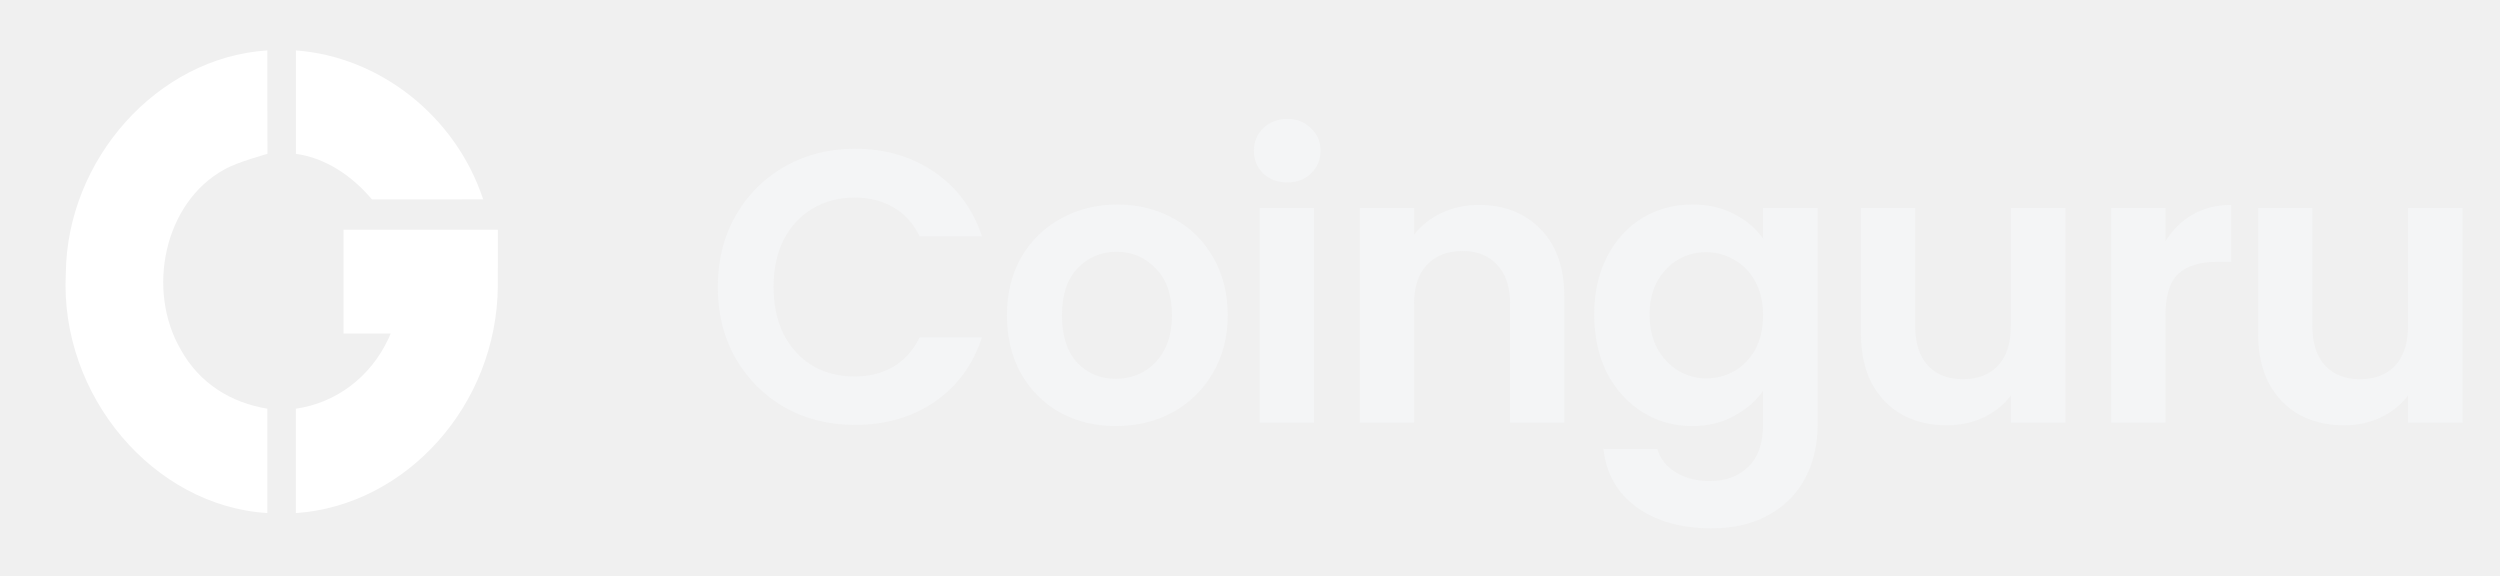
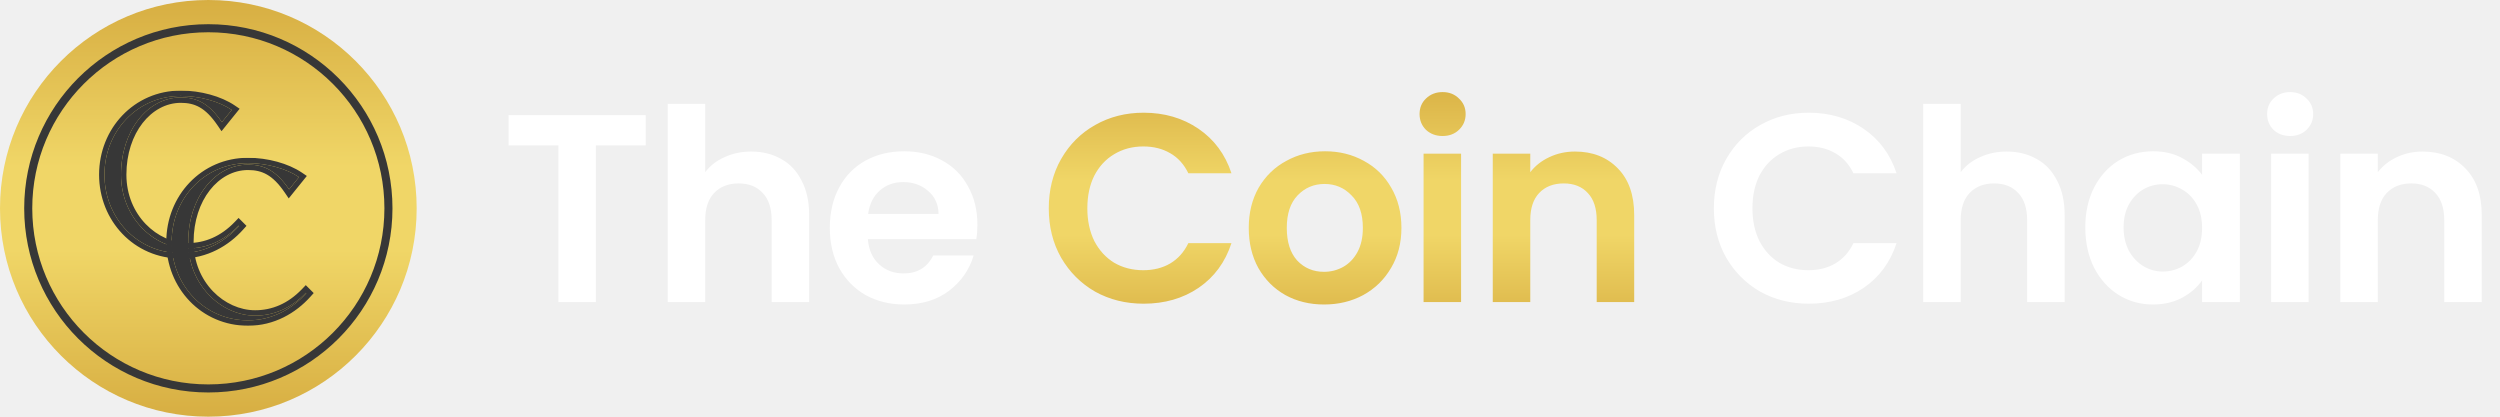
- <svg xmlns="http://www.w3.org/2000/svg" width="213" height="49" viewBox="0 0 213 49" fill="none">
-   <path d="M22.779 43.147C22.779 43.493 22.779 43.712 22.779 43.712C13.096 43.124 5.082 33.721 5.607 23.314C5.69 13.6 13.394 4.892 22.779 4.295C22.779 4.295 22.773 12.742 22.788 13.108C22.788 13.108 20.17 13.822 19.113 14.44C13.994 17.243 12.422 24.705 15.42 29.819C17.022 32.701 19.73 34.325 22.777 34.82C22.777 34.82 22.777 42.174 22.779 43.147Z" fill="white" />
-   <path d="M33.287 28.42L29.267 28.418C29.267 25.76 29.267 22.23 29.267 19.572L42.417 19.575L42.415 24.346C42.356 34.494 34.626 43.062 25.21 43.715V34.821C28.615 34.333 31.556 32.151 33.095 28.854L33.287 28.42Z" fill="white" />
-   <path d="M41.167 16.985C41.026 16.985 31.689 16.99 31.689 16.99C29.999 14.979 27.727 13.448 25.212 13.11V4.297C32.284 4.815 38.796 9.825 41.167 16.985Z" fill="white" />
-   <path d="M61.155 24.454C61.155 22.188 61.661 20.164 62.673 18.382C63.707 16.578 65.104 15.181 66.864 14.191C68.646 13.179 70.637 12.673 72.837 12.673C75.411 12.673 77.666 13.333 79.602 14.653C81.538 15.973 82.891 17.799 83.661 20.131H78.348C77.82 19.031 77.072 18.206 76.104 17.656C75.158 17.106 74.058 16.831 72.804 16.831C71.462 16.831 70.263 17.15 69.207 17.788C68.173 18.404 67.359 19.284 66.765 20.428C66.193 21.572 65.907 22.914 65.907 24.454C65.907 25.972 66.193 27.314 66.765 28.48C67.359 29.624 68.173 30.515 69.207 31.153C70.263 31.769 71.462 32.077 72.804 32.077C74.058 32.077 75.158 31.802 76.104 31.252C77.072 30.68 77.82 29.844 78.348 28.744H83.661C82.891 31.098 81.538 32.935 79.602 34.255C77.688 35.553 75.433 36.202 72.837 36.202C70.637 36.202 68.646 35.707 66.864 34.717C65.104 33.705 63.707 32.308 62.673 30.526C61.661 28.744 61.155 26.72 61.155 24.454ZM95.065 36.301C93.305 36.301 91.721 35.916 90.313 35.146C88.905 34.354 87.794 33.243 86.98 31.813C86.188 30.383 85.792 28.733 85.792 26.863C85.792 24.993 86.199 23.343 87.013 21.913C87.849 20.483 88.982 19.383 90.412 18.613C91.842 17.821 93.437 17.425 95.197 17.425C96.957 17.425 98.552 17.821 99.982 18.613C101.412 19.383 102.534 20.483 103.348 21.913C104.184 23.343 104.602 24.993 104.602 26.863C104.602 28.733 104.173 30.383 103.315 31.813C102.479 33.243 101.335 34.354 99.883 35.146C98.453 35.916 96.847 36.301 95.065 36.301ZM95.065 32.275C95.901 32.275 96.682 32.077 97.408 31.681C98.156 31.263 98.75 30.647 99.19 29.833C99.63 29.019 99.85 28.029 99.85 26.863C99.85 25.125 99.388 23.794 98.464 22.87C97.562 21.924 96.451 21.451 95.131 21.451C93.811 21.451 92.7 21.924 91.798 22.87C90.918 23.794 90.478 25.125 90.478 26.863C90.478 28.601 90.907 29.943 91.765 30.889C92.645 31.813 93.745 32.275 95.065 32.275ZM109.674 15.544C108.86 15.544 108.178 15.291 107.628 14.785C107.1 14.257 106.836 13.608 106.836 12.838C106.836 12.068 107.1 11.43 107.628 10.924C108.178 10.396 108.86 10.132 109.674 10.132C110.488 10.132 111.159 10.396 111.687 10.924C112.237 11.43 112.512 12.068 112.512 12.838C112.512 13.608 112.237 14.257 111.687 14.785C111.159 15.291 110.488 15.544 109.674 15.544ZM111.951 17.722V36.004H107.331V17.722H111.951ZM125.987 17.458C128.165 17.458 129.925 18.151 131.267 19.537C132.609 20.901 133.28 22.815 133.28 25.279V36.004H128.66V25.906C128.66 24.454 128.297 23.343 127.571 22.573C126.845 21.781 125.855 21.385 124.601 21.385C123.325 21.385 122.313 21.781 121.565 22.573C120.839 23.343 120.476 24.454 120.476 25.906V36.004H115.856V17.722H120.476V19.999C121.092 19.207 121.873 18.591 122.819 18.151C123.787 17.689 124.843 17.458 125.987 17.458ZM144.174 17.425C145.538 17.425 146.737 17.7 147.771 18.25C148.805 18.778 149.619 19.471 150.213 20.329V17.722H154.866V36.136C154.866 37.83 154.525 39.337 153.843 40.657C153.161 41.999 152.138 43.055 150.774 43.825C149.41 44.617 147.76 45.013 145.824 45.013C143.228 45.013 141.094 44.408 139.422 43.198C137.772 41.988 136.837 40.338 136.617 38.248H141.204C141.446 39.084 141.963 39.744 142.755 40.228C143.569 40.734 144.548 40.987 145.692 40.987C147.034 40.987 148.123 40.58 148.959 39.766C149.795 38.974 150.213 37.764 150.213 36.136V33.298C149.619 34.156 148.794 34.871 147.738 35.443C146.704 36.015 145.516 36.301 144.174 36.301C142.634 36.301 141.226 35.905 139.95 35.113C138.674 34.321 137.662 33.21 136.914 31.78C136.188 30.328 135.825 28.667 135.825 26.797C135.825 24.949 136.188 23.31 136.914 21.88C137.662 20.45 138.663 19.35 139.917 18.58C141.193 17.81 142.612 17.425 144.174 17.425ZM150.213 26.863C150.213 25.741 149.993 24.784 149.553 23.992C149.113 23.178 148.519 22.562 147.771 22.144C147.023 21.704 146.22 21.484 145.362 21.484C144.504 21.484 143.712 21.693 142.986 22.111C142.26 22.529 141.666 23.145 141.204 23.959C140.764 24.751 140.544 25.697 140.544 26.797C140.544 27.897 140.764 28.865 141.204 29.701C141.666 30.515 142.26 31.142 142.986 31.582C143.734 32.022 144.526 32.242 145.362 32.242C146.22 32.242 147.023 32.033 147.771 31.615C148.519 31.175 149.113 30.559 149.553 29.767C149.993 28.953 150.213 27.985 150.213 26.863ZM175.977 17.722V36.004H171.324V33.694C170.73 34.486 169.949 35.113 168.981 35.575C168.035 36.015 167.001 36.235 165.879 36.235C164.449 36.235 163.184 35.938 162.084 35.344C160.984 34.728 160.115 33.837 159.477 32.671C158.861 31.483 158.553 30.075 158.553 28.447V17.722H163.173V27.787C163.173 29.239 163.536 30.361 164.262 31.153C164.988 31.923 165.978 32.308 167.232 32.308C168.508 32.308 169.509 31.923 170.235 31.153C170.961 30.361 171.324 29.239 171.324 27.787V17.722H175.977ZM184.496 20.56C185.09 19.592 185.86 18.833 186.806 18.283C187.774 17.733 188.874 17.458 190.106 17.458V22.309H188.885C187.433 22.309 186.333 22.65 185.585 23.332C184.859 24.014 184.496 25.202 184.496 26.896V36.004H179.876V17.722H184.496V20.56ZM209.816 17.722V36.004H205.163V33.694C204.569 34.486 203.788 35.113 202.82 35.575C201.874 36.015 200.84 36.235 199.718 36.235C198.288 36.235 197.023 35.938 195.923 35.344C194.823 34.728 193.954 33.837 193.316 32.671C192.7 31.483 192.392 30.075 192.392 28.447V17.722H197.012V27.787C197.012 29.239 197.375 30.361 198.101 31.153C198.827 31.923 199.817 32.308 201.071 32.308C202.347 32.308 203.348 31.923 204.074 31.153C204.8 30.361 205.163 29.239 205.163 27.787V17.722H209.816Z" fill="#F4F5F6" />
+ <svg xmlns="http://www.w3.org/2000/svg" width="1680" height="280" viewBox="0 0 1680 280" fill="none">
+   <circle cx="140" cy="140" r="140" fill="url(#paint0_linear_88_434)" />
+   <circle cx="140" cy="140" r="121.032" stroke="#373737" stroke-width="5.419" />
+   <mask id="path-3-outside-1_88_434" maskUnits="userSpaceOnUse" x="66.129" y="60.807" width="100" height="113" fill="black">
+     <rect fill="white" x="66.129" y="60.807" width="100" height="113" />
+     <path d="M121.502 170.119C92.31 170.119 70.199 146.563 70.199 117.371C70.199 88.178 92.31 64.478 121.502 64.478C134.075 64.478 147.226 68.091 155.752 73.871L149.104 82.109C140.433 69.391 132.196 65.489 121.502 65.489C98.957 65.489 81.326 88.178 81.326 117.371C81.326 146.563 103.726 166.94 126.271 166.94C138.555 166.94 150.261 162.171 160.377 151.621L160.666 151.91C151.561 162.026 138.121 170.119 121.502 170.119Z" />
+   </mask>
+   <path d="M121.502 170.119C92.31 170.119 70.199 146.563 70.199 117.371C70.199 88.178 92.31 64.478 121.502 64.478C134.075 64.478 147.226 68.091 155.752 73.871L149.104 82.109C140.433 69.391 132.196 65.489 121.502 65.489C98.957 65.489 81.326 88.178 81.326 117.371C81.326 146.563 103.726 166.94 126.271 166.94C138.555 166.94 150.261 162.171 160.377 151.621L160.666 151.91C151.561 162.026 138.121 170.119 121.502 170.119Z" fill="#373737" />
+   <path d="M155.752 73.871L158.564 76.14L161.03 73.084L157.78 70.881L155.752 73.871ZM149.104 82.109L146.119 84.144L148.86 88.164L151.916 84.377L149.104 82.109ZM160.377 151.621L162.931 149.066L160.322 146.457L157.769 149.12L160.377 151.621ZM160.666 151.91L163.351 154.327L165.644 151.779L163.22 149.355L160.666 151.91ZM121.502 170.119V166.506C94.435 166.506 73.811 144.7 73.811 117.371H70.199H66.586C66.586 148.425 90.184 173.732 121.502 173.732V170.119ZM70.199 117.371H73.811C73.811 90.028 94.448 68.091 121.502 68.091V64.478V60.865C90.171 60.865 66.586 86.329 66.586 117.371H70.199ZM121.502 64.478V68.091C133.511 68.091 145.916 71.567 153.725 76.862L155.752 73.871L157.78 70.881C148.535 64.614 134.639 60.865 121.502 60.865V64.478ZM155.752 73.871L152.941 71.602L146.293 79.84L149.104 82.109L151.916 84.377L158.564 76.14L155.752 73.871ZM149.104 82.109L152.089 80.073C147.561 73.431 142.962 68.817 137.857 65.894C132.708 62.946 127.32 61.876 121.502 61.876V65.489V69.102C126.377 69.102 130.456 69.983 134.267 72.165C138.122 74.373 141.977 78.069 146.119 84.144L149.104 82.109ZM121.502 65.489V61.876C96.16 61.876 77.713 87.093 77.713 117.371H81.326H84.939C84.939 89.264 101.755 69.102 121.502 69.102V65.489ZM81.326 117.371H77.713C77.713 148.428 101.603 170.552 126.271 170.552V166.94V163.327C105.85 163.327 84.939 144.698 84.939 117.371H81.326ZM126.271 166.94V170.552C139.591 170.552 152.224 165.343 162.984 154.121L160.377 151.621L157.769 149.12C148.297 158.998 137.518 163.327 126.271 163.327V166.94ZM160.377 151.621L157.822 154.176L158.111 154.465L160.666 151.91L163.22 149.355L162.931 149.066L160.377 151.621ZM160.666 151.91L157.98 149.493C149.396 159.032 136.873 166.506 121.502 166.506V170.119V173.732C139.369 173.732 153.727 165.02 163.351 154.327L160.666 151.91Z" fill="#373737" mask="url(#path-3-outside-1_88_434)" />
+   <mask id="path-5-outside-2_88_434" maskUnits="userSpaceOnUse" x="111.29" y="105.968" width="100" height="113" fill="black">
+     <rect fill="white" x="111.29" y="105.968" width="100" height="113" />
+     <path d="M166.663 215.28C137.471 215.28 115.36 191.724 115.36 162.532C115.36 133.339 137.471 109.639 166.663 109.639C179.236 109.639 192.387 113.252 200.913 119.032L194.266 127.27C185.595 114.552 177.357 110.65 166.663 110.65C144.118 110.65 126.487 133.339 126.487 162.532C126.487 191.724 148.887 212.101 171.432 212.101C183.716 212.101 195.422 207.332 205.538 196.782L205.827 197.071C196.722 207.187 183.282 215.28 166.663 215.28Z" />
+   </mask>
+   <path d="M166.663 215.28C137.471 215.28 115.36 191.724 115.36 162.532C115.36 133.339 137.471 109.639 166.663 109.639C179.236 109.639 192.387 113.252 200.913 119.032L194.266 127.27C185.595 114.552 177.357 110.65 166.663 110.65C144.118 110.65 126.487 133.339 126.487 162.532C126.487 191.724 148.887 212.101 171.432 212.101C183.716 212.101 195.422 207.332 205.538 196.782L205.827 197.071C196.722 207.187 183.282 215.28 166.663 215.28Z" fill="#373737" />
+   <path d="M200.913 119.032L203.725 121.301L206.191 118.245L202.941 116.042L200.913 119.032ZM194.266 127.27L191.28 129.305L194.021 133.325L197.077 129.539L194.266 127.27ZM205.538 196.782L208.092 194.227L205.484 191.618L202.93 194.281L205.538 196.782ZM205.827 197.071L208.512 199.488L210.805 196.94L208.382 194.516L205.827 197.071ZM166.663 215.28V211.667C139.596 211.667 118.973 189.861 118.973 162.532H115.36H111.747C111.747 193.586 135.345 218.893 166.663 218.893V215.28ZM115.36 162.532H118.973C118.973 135.189 139.609 113.252 166.663 113.252V109.639V106.026C135.333 106.026 111.747 131.49 111.747 162.532H115.36ZM166.663 109.639V113.252C178.672 113.252 191.077 116.729 198.886 122.023L200.913 119.032L202.941 116.042C193.697 109.775 179.8 106.026 166.663 106.026V109.639ZM200.913 119.032L198.102 116.763L191.454 125.001L194.266 127.27L197.077 129.539L203.725 121.301L200.913 119.032ZM194.266 127.27L197.251 125.234C192.722 118.592 188.123 113.979 183.018 111.056C177.869 108.107 172.482 107.037 166.663 107.037V110.65V114.263C171.539 114.263 175.617 115.144 179.428 117.326C183.283 119.534 187.138 123.23 191.28 129.305L194.266 127.27ZM166.663 110.65V107.037C141.321 107.037 122.875 132.254 122.875 162.532H126.487H130.1C130.1 134.425 146.916 114.263 166.663 114.263V110.65ZM126.487 162.532H122.875C122.875 193.589 146.764 215.714 171.432 215.714V212.101V208.488C151.011 208.488 130.1 189.859 130.1 162.532H126.487ZM171.432 212.101V215.714C184.752 215.714 197.385 210.504 208.146 199.283L205.538 196.782L202.93 194.281C193.458 204.159 182.679 208.488 171.432 208.488V212.101ZM205.538 196.782L202.983 199.337L203.272 199.626L205.827 197.071L208.382 194.516L208.092 194.227L205.538 196.782ZM205.827 197.071L203.141 194.654C194.557 204.193 182.034 211.667 166.663 211.667V215.28V218.893C184.53 218.893 198.888 210.182 208.512 199.488L205.827 197.071Z" fill="#373737" mask="url(#path-5-outside-2_88_434)" />
+   <path d="M433.92 77.36V97.7H400.44V203H375.24V97.7H341.76V77.36H433.92ZM504.867 101.84C512.427 101.84 519.147 103.52 525.027 106.88C530.907 110.12 535.467 114.98 538.707 121.46C542.067 127.82 543.747 135.5 543.747 144.5V203H518.547V147.92C518.547 140 516.567 133.94 512.607 129.74C508.647 125.42 503.247 123.26 496.407 123.26C489.447 123.26 483.927 125.42 479.847 129.74C475.887 133.94 473.907 140 473.907 147.92V203H448.707V69.8H473.907V115.7C477.147 111.38 481.467 108.02 486.867 105.62C492.267 103.1 498.267 101.84 504.867 101.84ZM656.811 150.98C656.811 154.58 656.571 157.82 656.091 160.7H583.191C583.791 167.9 586.311 173.54 590.751 177.62C595.191 181.7 600.651 183.74 607.131 183.74C616.491 183.74 623.151 179.72 627.111 171.68H654.291C651.411 181.28 645.891 189.2 637.731 195.44C629.571 201.56 619.551 204.62 607.671 204.62C598.071 204.62 589.431 202.52 581.751 198.32C574.191 194 568.251 187.94 563.931 180.14C559.731 172.34 557.631 163.34 557.631 153.14C557.631 142.82 559.731 133.76 563.931 125.96C568.131 118.16 574.011 112.16 581.571 107.96C589.131 103.76 597.831 101.66 607.671 101.66C617.151 101.66 625.611 103.7 633.051 107.78C640.611 111.86 646.431 117.68 650.511 125.24C654.711 132.68 656.811 141.26 656.811 150.98ZM630.711 143.78C630.591 137.3 628.251 132.14 623.691 128.3C619.131 124.34 613.551 122.36 606.951 122.36C600.711 122.36 595.431 124.28 591.111 128.12C586.911 131.84 584.331 137.06 583.371 143.78H630.711ZM1151.72 140C1151.72 127.64 1154.48 116.6 1160 106.88C1165.64 97.04 1173.26 89.42 1182.86 84.02C1192.58 78.5 1203.44 75.74 1215.44 75.74C1229.48 75.74 1241.78 79.34 1252.34 86.54C1262.9 93.74 1270.28 103.7 1274.48 116.42H1245.5C1242.62 110.42 1238.54 105.92 1233.26 102.92C1228.1 99.92 1222.1 98.42 1215.26 98.42C1207.94 98.42 1201.4 100.16 1195.64 103.64C1190 107 1185.56 111.8 1182.32 118.04C1179.2 124.28 1177.64 131.6 1177.64 140C1177.64 148.28 1179.2 155.6 1182.32 161.96C1185.56 168.2 1190 173.06 1195.64 176.54C1201.4 179.9 1207.94 181.58 1215.26 181.58C1222.1 181.58 1228.1 180.08 1233.26 177.08C1238.54 173.96 1242.62 169.4 1245.5 163.4H1274.48C1270.28 176.24 1262.9 186.26 1252.34 193.46C1241.9 200.54 1229.6 204.08 1215.44 204.08C1203.44 204.08 1192.58 201.38 1182.86 195.98C1173.26 190.46 1165.64 182.84 1160 173.12C1154.48 163.4 1151.72 152.36 1151.72 140ZM1348.56 101.84C1356.12 101.84 1362.84 103.52 1368.72 106.88C1374.6 110.12 1379.16 114.98 1382.4 121.46C1385.76 127.82 1387.44 135.5 1387.44 144.5V203H1362.24V147.92C1362.24 140 1360.26 133.94 1356.3 129.74C1352.34 125.42 1346.94 123.26 1340.1 123.26C1333.14 123.26 1327.62 125.42 1323.54 129.74C1319.58 133.94 1317.6 140 1317.6 147.92V203H1292.4V69.8H1317.6V115.7C1320.84 111.38 1325.16 108.02 1330.56 105.62C1335.96 103.1 1341.96 101.84 1348.56 101.84ZM1401.32 152.78C1401.32 142.7 1403.3 133.76 1407.26 125.96C1411.34 118.16 1416.8 112.16 1423.64 107.96C1430.6 103.76 1438.34 101.66 1446.86 101.66C1454.3 101.66 1460.78 103.16 1466.3 106.16C1471.94 109.16 1476.44 112.94 1479.8 117.5V103.28H1505.18V203H1479.8V188.42C1476.56 193.1 1472.06 197 1466.3 200.12C1460.66 203.12 1454.12 204.62 1446.68 204.62C1438.28 204.62 1430.6 202.46 1423.64 198.14C1416.8 193.82 1411.34 187.76 1407.26 179.96C1403.3 172.04 1401.32 162.98 1401.32 152.78ZM1479.8 153.14C1479.8 147.02 1478.6 141.8 1476.2 137.48C1473.8 133.04 1470.56 129.68 1466.48 127.4C1462.4 125 1458.02 123.8 1453.34 123.8C1448.66 123.8 1444.34 124.94 1440.38 127.22C1436.42 129.5 1433.18 132.86 1430.66 137.3C1428.26 141.62 1427.06 146.78 1427.06 152.78C1427.06 158.78 1428.26 164.06 1430.66 168.62C1433.18 173.06 1436.42 176.48 1440.38 178.88C1444.46 181.28 1448.78 182.48 1453.34 182.48C1458.02 182.48 1462.4 181.34 1466.48 179.06C1470.56 176.66 1473.8 173.3 1476.2 168.98C1478.6 164.54 1479.8 159.26 1479.8 153.14ZM1538.98 91.4C1534.54 91.4 1530.82 90.02 1527.82 87.26C1524.94 84.38 1523.5 80.84 1523.5 76.64C1523.5 72.44 1524.94 68.96 1527.82 66.2C1530.82 63.32 1534.54 61.88 1538.98 61.88C1543.42 61.88 1547.08 63.32 1549.96 66.2C1552.96 68.96 1554.46 72.44 1554.46 76.64C1554.46 80.84 1552.96 84.38 1549.96 87.26C1547.08 90.02 1543.42 91.4 1538.98 91.4ZM1551.4 103.28V203H1526.2V103.28H1551.4ZM1627.95 101.84C1639.83 101.84 1649.43 105.62 1656.75 113.18C1664.07 120.62 1667.73 131.06 1667.73 144.5V203H1642.53V147.92C1642.53 140 1640.55 133.94 1636.59 129.74C1632.63 125.42 1627.23 123.26 1620.39 123.26C1613.43 123.26 1607.91 125.42 1603.83 129.74C1599.87 133.94 1597.89 140 1597.89 147.92V203H1572.69V103.28H1597.89V115.7C1601.25 111.38 1605.51 108.02 1610.67 105.62C1615.95 103.1 1621.71 101.84 1627.95 101.84Z" fill="white" />
+   <path d="M704.775 140C704.775 127.64 707.535 116.6 713.055 106.88C718.695 97.04 726.315 89.42 735.915 84.02C745.635 78.5 756.495 75.74 768.495 75.74C782.535 75.74 794.835 79.34 805.395 86.54C815.955 93.74 823.335 103.7 827.535 116.42H798.555C795.675 110.42 791.595 105.92 786.315 102.92C781.155 99.92 775.155 98.42 768.315 98.42C760.995 98.42 754.455 100.16 748.695 103.64C743.055 107 738.615 111.8 735.375 118.04C732.255 124.28 730.695 131.6 730.695 140C730.695 148.28 732.255 155.6 735.375 161.96C738.615 168.2 743.055 173.06 748.695 176.54C754.455 179.9 760.995 181.58 768.315 181.58C775.155 181.58 781.155 180.08 786.315 177.08C791.595 173.96 795.675 169.4 798.555 163.4H827.535C823.335 176.24 815.955 186.26 805.395 193.46C794.955 200.54 782.655 204.08 768.495 204.08C756.495 204.08 745.635 201.38 735.915 195.98C726.315 190.46 718.695 182.84 713.055 173.12C707.535 163.4 704.775 152.36 704.775 140ZM889.739 204.62C880.139 204.62 871.499 202.52 863.819 198.32C856.139 194 850.079 187.94 845.639 180.14C841.319 172.34 839.159 163.34 839.159 153.14C839.159 142.94 841.379 133.94 845.819 126.14C850.379 118.34 856.559 112.34 864.359 108.14C872.159 103.82 880.859 101.66 890.459 101.66C900.059 101.66 908.759 103.82 916.559 108.14C924.359 112.34 930.479 118.34 934.919 126.14C939.479 133.94 941.759 142.94 941.759 153.14C941.759 163.34 939.419 172.34 934.739 180.14C930.179 187.94 923.939 194 916.019 198.32C908.219 202.52 899.459 204.62 889.739 204.62ZM889.739 182.66C894.299 182.66 898.559 181.58 902.519 179.42C906.599 177.14 909.839 173.78 912.239 169.34C914.639 164.9 915.839 159.5 915.839 153.14C915.839 143.66 913.319 136.4 908.279 131.36C903.359 126.2 897.299 123.62 890.099 123.62C882.899 123.62 876.839 126.2 871.919 131.36C867.119 136.4 864.719 143.66 864.719 153.14C864.719 162.62 867.059 169.94 871.739 175.1C876.539 180.14 882.539 182.66 889.739 182.66ZM969.424 91.4C964.984 91.4 961.264 90.02 958.264 87.26C955.384 84.38 953.944 80.84 953.944 76.64C953.944 72.44 955.384 68.96 958.264 66.2C961.264 63.32 964.984 61.88 969.424 61.88C973.864 61.88 977.524 63.32 980.404 66.2C983.404 68.96 984.904 72.44 984.904 76.64C984.904 80.84 983.404 84.38 980.404 87.26C977.524 90.02 973.864 91.4 969.424 91.4ZM981.844 103.28V203H956.644V103.28H981.844ZM1058.4 101.84C1070.28 101.84 1079.88 105.62 1087.2 113.18C1094.52 120.62 1098.18 131.06 1098.18 144.5V203H1072.98V147.92C1072.98 140 1071 133.94 1067.04 129.74C1063.08 125.42 1057.68 123.26 1050.84 123.26C1043.88 123.26 1038.36 125.42 1034.28 129.74C1030.32 133.94 1028.34 140 1028.34 147.92V203H1003.14V103.28H1028.34V115.7C1031.7 111.38 1035.96 108.02 1041.12 105.62C1046.4 103.1 1052.16 101.84 1058.4 101.84Z" fill="url(#paint1_linear_88_434)" />
+   <defs>
+     <linearGradient id="paint0_linear_88_434" x1="140" y1="0" x2="140" y2="280" gradientUnits="userSpaceOnUse">
+       <stop stop-color="#D7AE42" />
+       <stop offset="0.4" stop-color="#F0D667" />
+       <stop offset="0.6" stop-color="#F0D667" />
+       <stop offset="1" stop-color="#D7AE42" />
+     </linearGradient>
+     <linearGradient id="paint1_linear_88_434" x1="1008" y1="50" x2="1008" y2="230" gradientUnits="userSpaceOnUse">
+       <stop stop-color="#D7AE42" />
+       <stop offset="0.4" stop-color="#F0D667" />
+       <stop offset="0.6" stop-color="#F0D667" />
+       <stop offset="1" stop-color="#D7AE42" />
+     </linearGradient>
+   </defs>
</svg>
